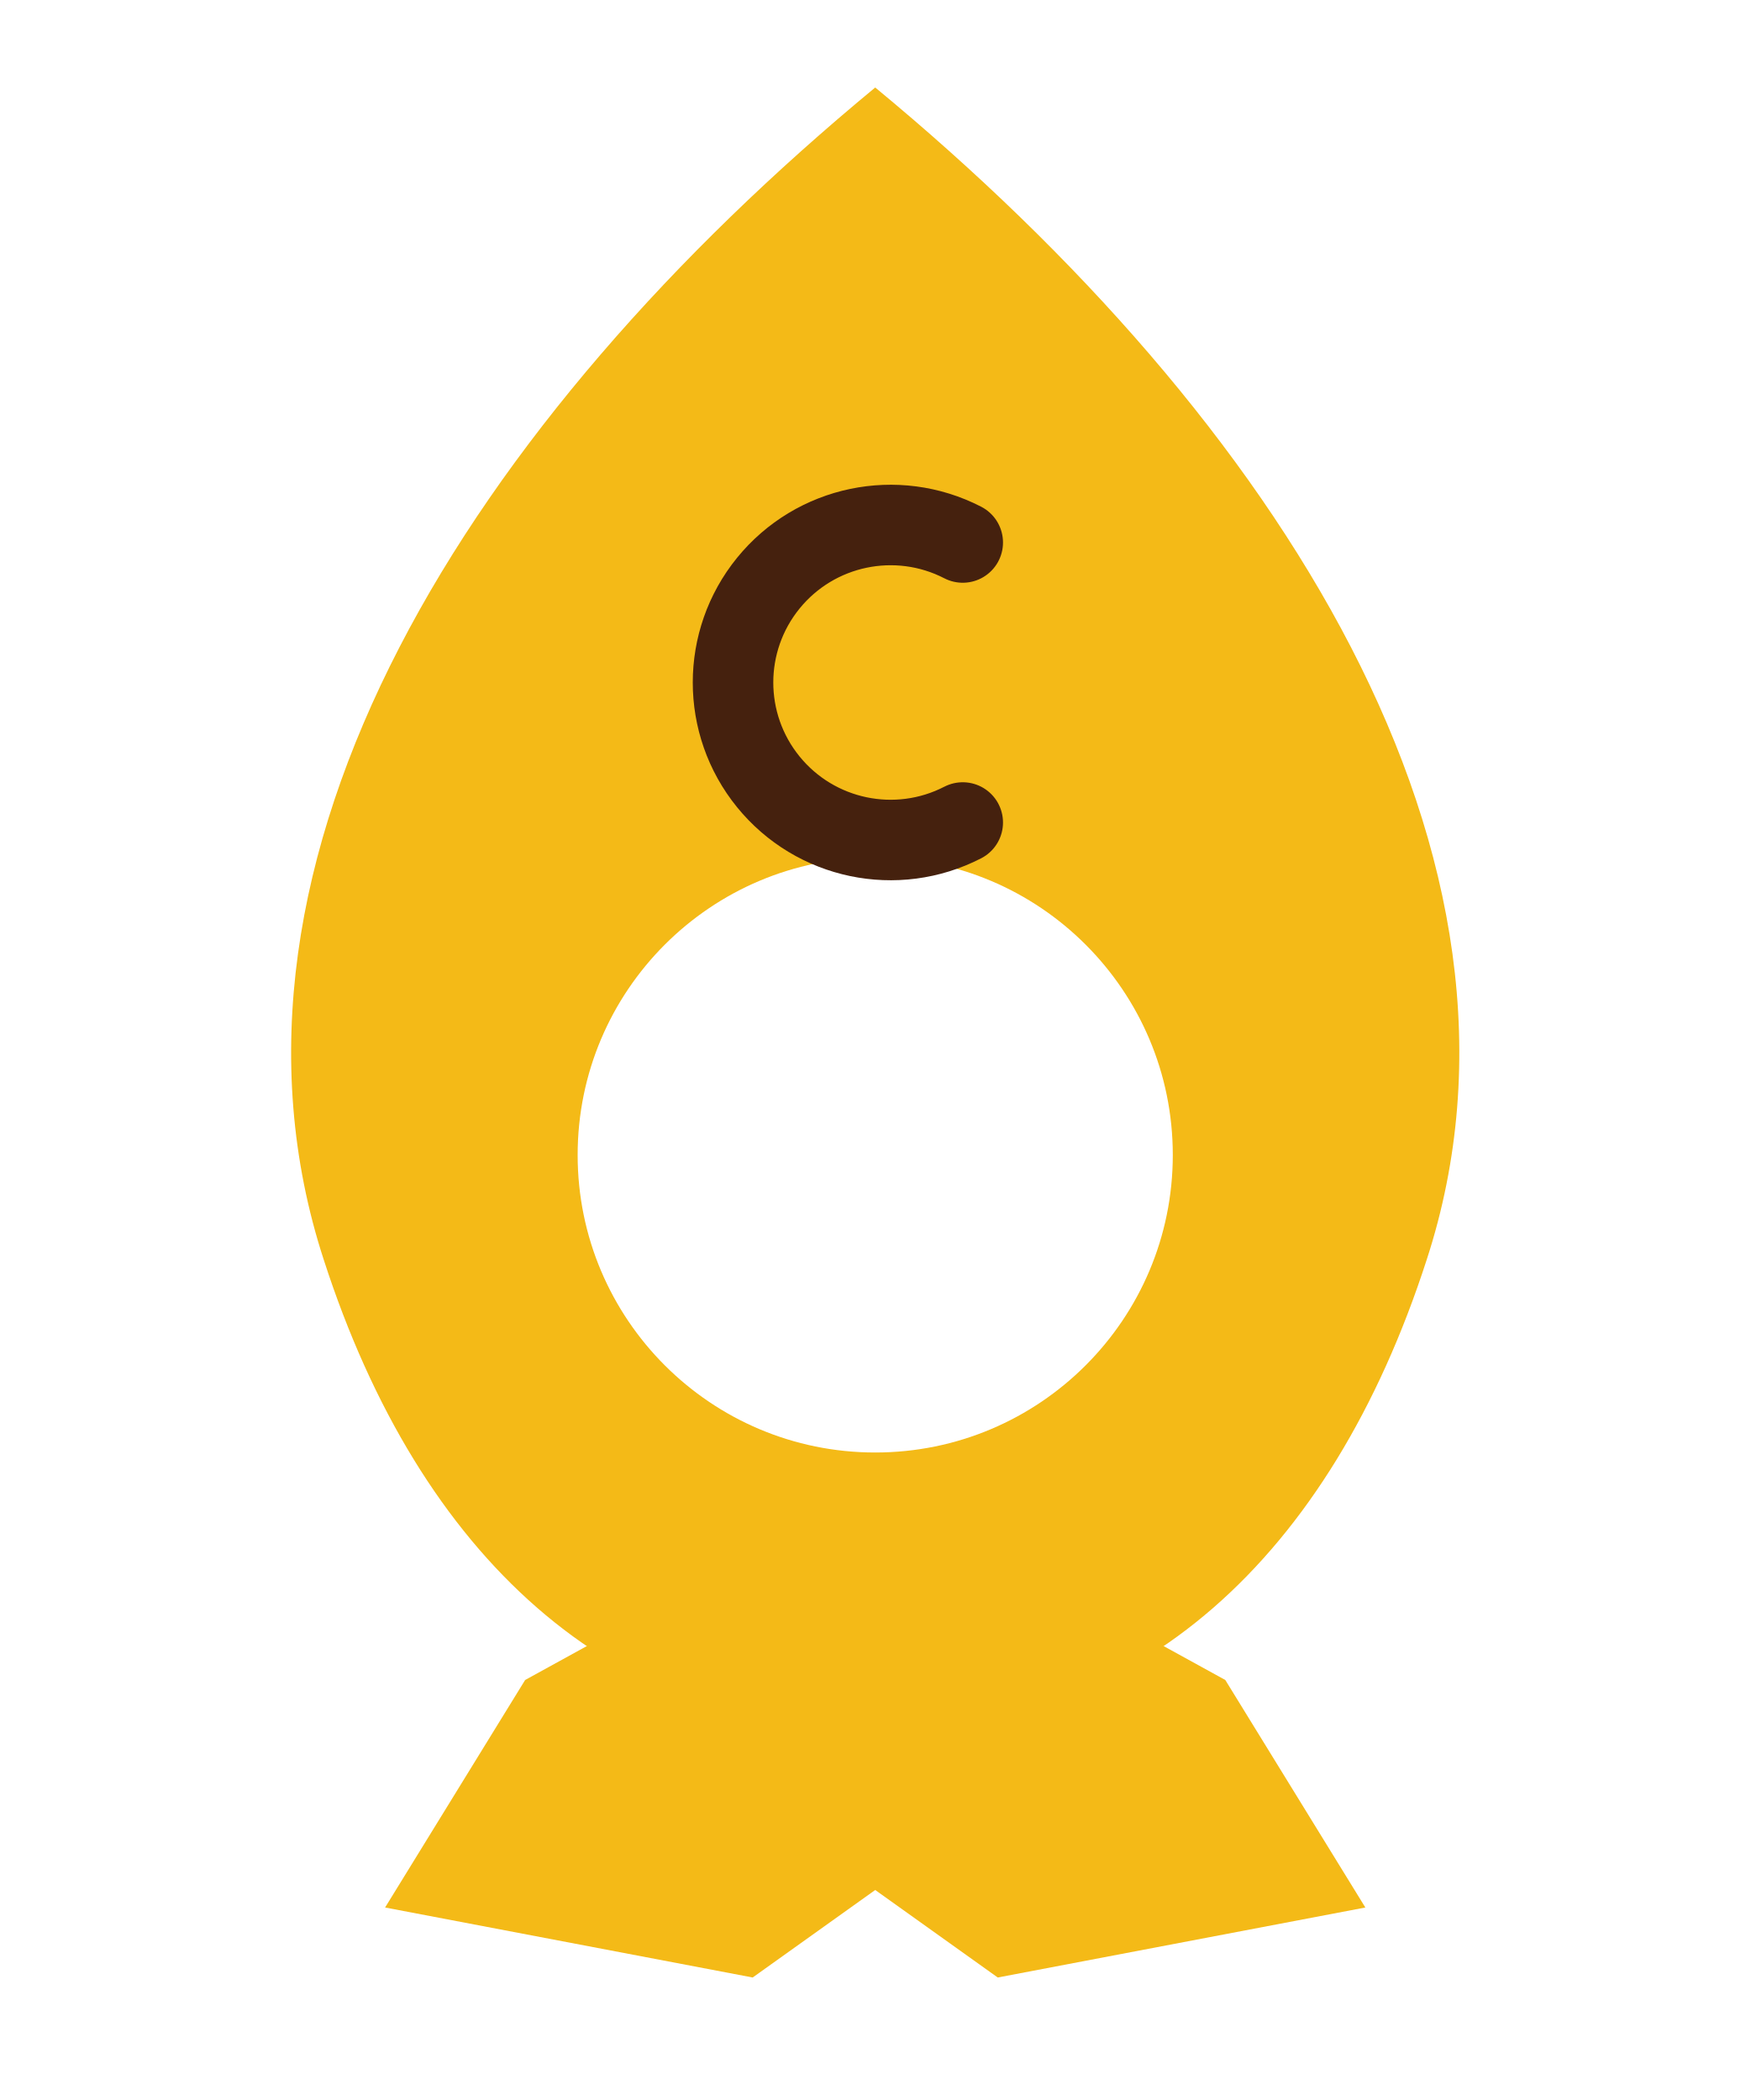
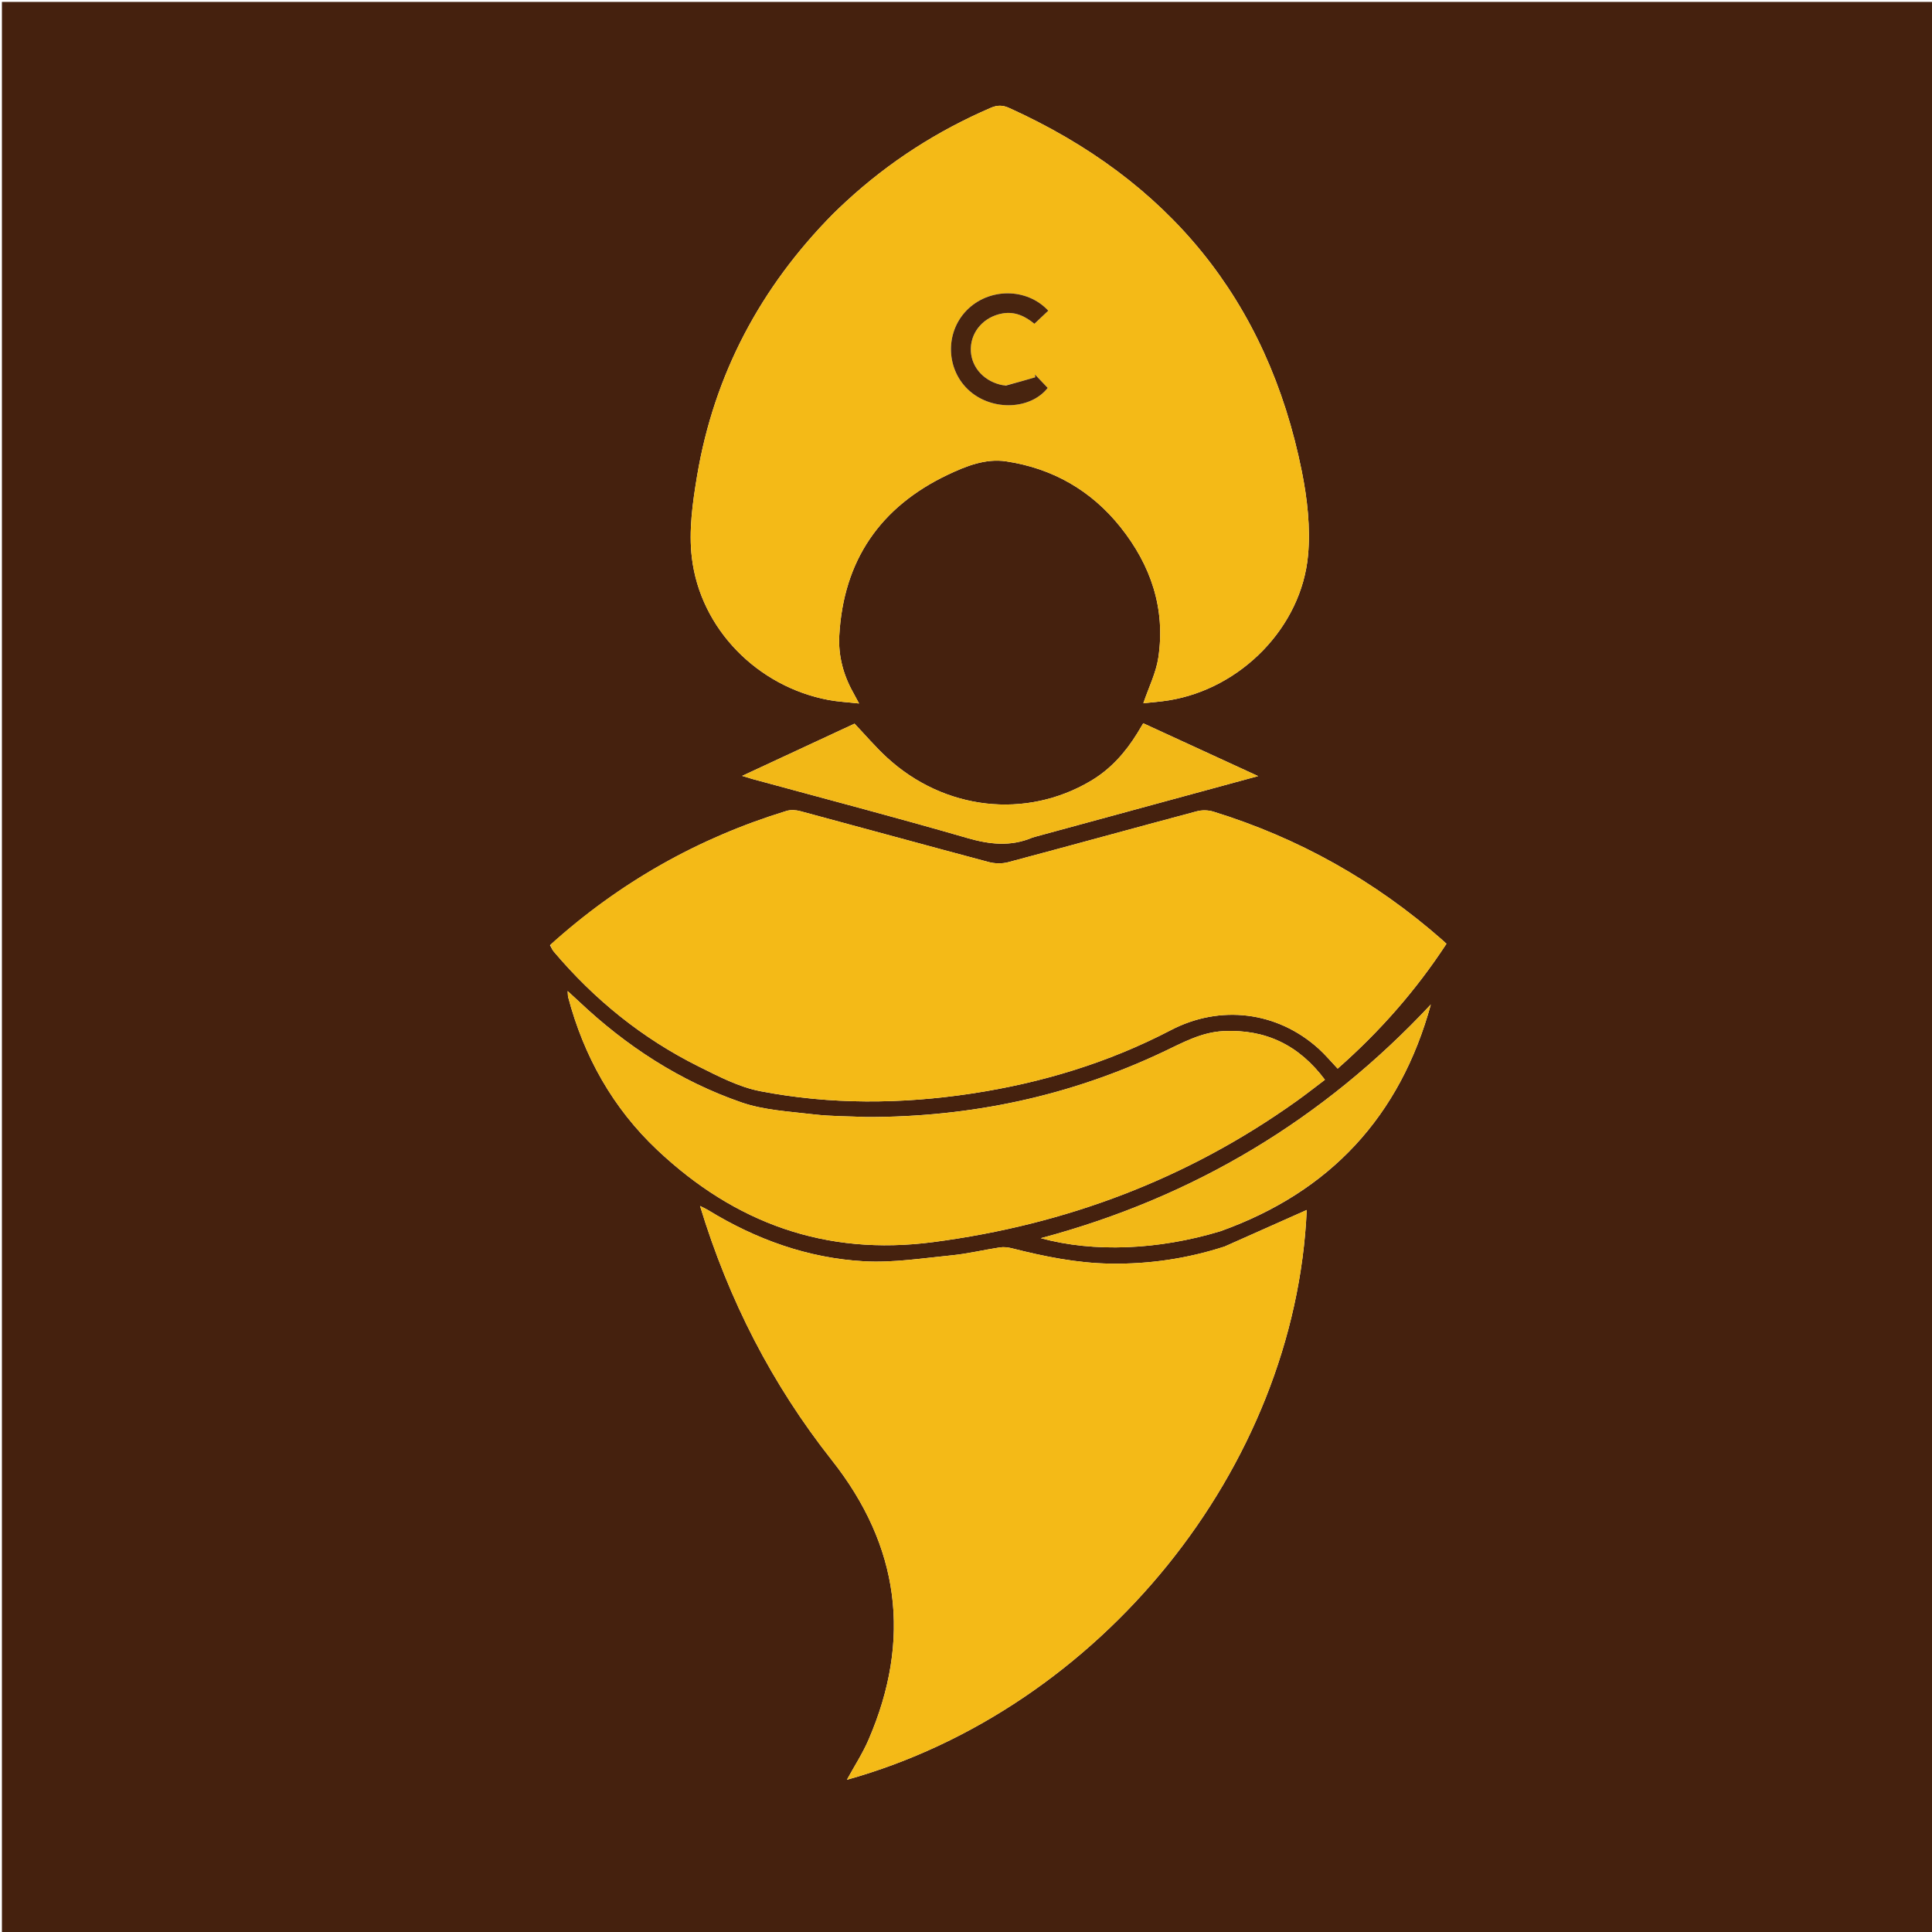
- <svg xmlns="http://www.w3.org/2000/svg" viewBox="0 0 100 120" fill="none" role="img" aria-label="CyberSkill">
-   <path fill="#F4BA17" fill-rule="evenodd" d="M50 5 C 27 24 11 49 18.5 72 C 24 89 35 99 50 99 C 65 99 76 89 81.5 72 C 89 49 73 24 50 5 Z        M50 66 m -17 0 a 17 17 0 1 0 34 0 a 17 17 0 1 0 -34 0 Z" />
-   <path d="M55 31 a 9 9 0 1 0 0 16" fill="none" stroke="#45210E" stroke-width="4.6" stroke-linecap="round" />
-   <path fill="#F4BA17" d="M30 96 L50 85 L70 96 L78 109 L57 113 L50 108 L43 113 L22 109 Z" />
+ <svg xmlns="http://www.w3.org/2000/svg" version="1.1" id="Layer_1" x="0px" y="0px" width="100%" viewBox="0 0 1007 1007" enable-background="new 0 0 1007 1007" xml:space="preserve">
+   <path fill="#45210E" opacity="1" stroke="none" d=" M560,1008   C373.333,1008 187.167,1008 1,1008   C1,672.333 1,336.667 1,1   C336.667,1 672.333,1 1008,1   C1008,336.667 1008,672.333 1008,1008   C858.833,1008 709.667,1008 560,1008  M440.744,105.242   C438.573,107.31 436.345,109.321 434.238,111.452   C396.51,149.624 372.276,194.939 363.356,247.94   C360.996,261.962 358.947,276.673 360.603,290.61   C365.03,327.865 394.91,357.906 431.835,364.831   C436.723,365.748 441.737,365.993 447.764,366.67   C446.254,363.858 445.508,362.41 444.71,360.991   C439.518,351.761 436.885,341.741 437.455,331.278   C439.59,292.12 458.815,264.154 494.094,247.402   C503.545,242.915 513.743,238.864 524.374,240.456   C548.543,244.076 568.703,255.555 584.001,274.713   C599.848,294.559 607.551,317.209 603.764,342.677   C602.575,350.677 598.728,358.282 595.936,366.544   C600.137,366.075 604.741,365.759 609.276,365.022   C646.763,358.929 678.394,326.947 681.791,289.351   C683.087,275.012 681.404,259.973 678.55,245.761   C660.578,156.263 608.759,93.667 525.889,56.229   C522.563,54.727 519.736,54.77 516.42,56.2   C488.641,68.187 463.511,84.231 440.744,105.242  M286.677,492.678   C287.33,493.794 287.836,495.033 288.658,496.006   C309.77,521 334.756,541.223 364.046,555.811   C374.407,560.972 385.115,566.593 396.292,568.75   C432.863,575.805 469.792,575.544 506.609,569.951   C542.883,564.44 577.637,553.955 610.255,536.939   C635.98,523.518 665.744,527.108 687.313,546.612   C690.824,549.787 693.879,553.466 697.215,556.985   C719.174,537.685 738.051,516.184 753.92,491.917   C752.88,490.958 752.287,490.387 751.67,489.845   C716.653,459.096 676.902,436.766 632.378,423.023   C629.714,422.201 626.424,422.162 623.726,422.883   C590.944,431.64 558.238,440.68 525.449,449.405   C522.301,450.243 518.535,450.164 515.372,449.322   C482.598,440.594 449.898,431.587 417.141,422.791   C414.867,422.181 412.115,422.007 409.909,422.684   C363.871,436.812 322.877,459.923 286.677,492.678  M638.194,649.759   C618.87,656.015 599.041,658.949 578.744,658.635   C561.321,658.367 544.38,654.933 527.566,650.671   C525.522,650.153 523.254,649.86 521.197,650.17   C512.81,651.433 504.514,653.468 496.094,654.298   C480.882,655.799 465.516,658.255 450.376,657.41   C421.185,655.781 394.125,646.063 369.145,630.772   C368.008,630.076 366.771,629.544 364.88,628.578   C379.822,677.662 402.386,721.588 433.602,761.124   C468.862,805.781 475.314,854.489 452.708,906.779   C449.581,914.013 445.212,920.709 441.424,927.657   C573.222,890.898 675.187,765.328 681.093,630.672   C667.339,636.799 653.132,643.127 638.194,649.759  M451.496,582.221   C442.351,581.799 433.143,581.909 424.076,580.828   C411.4,579.317 398.218,578.681 386.332,574.558   C354.337,563.46 326.346,545.237 301.71,521.949   C300.02,520.352 298.292,518.797 295.874,516.571   C296.026,518.457 295.98,519.135 296.145,519.757   C304.31,550.579 319.447,577.592 342.608,599.413   C382.986,637.454 430.264,654.772 486.435,647.405   C555.692,638.323 618.847,614.521 675.7,573.985   C680.676,570.438 685.477,566.646 690.582,562.8   C677.024,544.661 659.575,536.326 637.563,537.45   C626.044,538.039 616.34,543.515 606.234,548.289   C557.596,571.262 506.255,582.294 451.496,582.221  M539.676,436.107   C577.955,425.69 616.234,415.274 655.757,404.518   C635.089,395.016 615.544,386.03 595.877,376.988   C594.662,379.022 593.75,380.591 592.797,382.136   C586.595,392.198 578.925,400.845 568.666,406.952   C534.792,427.118 492.288,422.384 462.338,394.876   C456.382,389.406 451.112,383.188 445.401,377.183   C426.206,386.106 406.959,395.053 386.825,404.412   C389.269,405.156 390.646,405.614 392.044,405.996   C429.427,416.188 466.921,425.997 504.132,436.779   C515.782,440.154 526.683,441.361 537.944,436.637   C538.251,436.508 538.57,436.409 539.676,436.107  M636.169,641.72   C693.204,621.318 729.752,581.966 745.786,523.547   C689.811,583.442 622.343,624.065 542.504,645.373   C570.122,652.872 603.639,651.544 636.169,641.72  z" />
+   <path fill="#F4BA17" opacity="1" stroke="none" d=" M441.016,105.015   C463.511,84.231 488.641,68.187 516.42,56.2   C519.736,54.77 522.563,54.727 525.889,56.229   C608.759,93.667 660.578,156.263 678.55,245.761   C681.404,259.973 683.087,275.012 681.791,289.351   C678.394,326.947 646.763,358.929 609.276,365.022   C604.741,365.759 600.137,366.075 595.936,366.544   C598.728,358.282 602.575,350.677 603.764,342.677   C607.551,317.209 599.848,294.559 584.001,274.713   C568.703,255.555 548.543,244.076 524.374,240.456   C513.743,238.864 503.545,242.915 494.094,247.402   C458.815,264.154 439.59,292.12 437.455,331.278   C436.885,341.741 439.518,351.761 444.71,360.991   C445.508,362.41 446.254,363.858 447.764,366.67   C441.737,365.993 436.723,365.748 431.835,364.831   C394.91,357.906 365.03,327.865 360.603,290.61   C358.947,276.673 360.996,261.962 363.356,247.94   C372.276,194.939 396.51,149.624 434.238,111.452   C436.345,109.321 438.573,107.31 441.016,105.015  M523.796,200.964   C522.979,200.806 522.153,200.685 521.347,200.484   C511.965,198.15 505.74,190.44 506.015,181.512   C506.292,172.545 512.964,165.114 522.41,163.391   C528.999,162.189 534.425,164.853 539.153,168.767   C541.656,166.404 544.03,164.164 546.391,161.935   C535.208,149.869 515.326,149.927 503.765,161.837   C492.335,173.611 493.101,193.056 505.417,203.82   C517.457,214.343 537.193,213.509 546.094,202.189   C543.863,199.843 541.645,197.509 539.427,195.176   C539.478,195.664 539.529,196.153 539.579,196.642   C534.599,198.09 529.618,199.538 523.796,200.964  z" />
+   <path fill="#F4BA17" opacity="1" stroke="none" d=" M286.858,492.403   C322.877,459.923 363.871,436.812 409.909,422.684   C412.115,422.007 414.867,422.181 417.141,422.791   C449.898,431.587 482.598,440.594 515.372,449.322   C518.535,450.164 522.301,450.243 525.449,449.405   C558.238,440.68 590.944,431.64 623.726,422.883   C626.424,422.162 629.714,422.201 632.378,423.023   C676.902,436.766 716.653,459.096 751.67,489.845   C752.287,490.387 752.88,490.958 753.92,491.917   C738.051,516.184 719.174,537.685 697.215,556.985   C693.879,553.466 690.824,549.787 687.313,546.612   C665.744,527.108 635.98,523.518 610.255,536.939   C577.637,553.955 542.883,564.44 506.609,569.951   C469.792,575.544 432.863,575.805 396.292,568.75   C385.115,566.593 374.407,560.972 364.046,555.811   C334.756,541.223 309.77,521 288.658,496.006   C287.836,495.033 287.33,493.794 286.858,492.403  z" />
+   <path fill="#F4BA17" opacity="1" stroke="none" d=" M638.559,649.607   C653.132,643.127 667.339,636.799 681.093,630.672   C675.187,765.328 573.222,890.898 441.421,927.656   C445.212,920.709 449.581,914.013 452.708,906.779   C475.314,854.489 468.862,805.781 433.602,761.124   C402.386,721.588 379.822,677.662 364.88,628.578   C366.771,629.544 368.008,630.076 369.145,630.772   C394.125,646.063 421.185,655.781 450.376,657.41   C465.516,658.255 480.882,655.799 496.094,654.298   C504.514,653.468 512.81,651.433 521.197,650.17   C523.254,649.86 525.522,650.153 527.566,650.671   C544.38,654.933 561.321,658.367 578.744,658.635   C599.041,658.949 618.87,656.015 638.559,649.607  z" />
+   <path fill="#F3B917" opacity="1" stroke="none" d=" M451.997,582.225   C506.255,582.294 557.596,571.262 606.234,548.289   C616.34,543.515 626.044,538.039 637.563,537.45   C659.575,536.326 677.024,544.661 690.582,562.8   C685.477,566.646 680.676,570.438 675.7,573.985   C618.847,614.521 555.692,638.323 486.435,647.405   C430.264,654.772 382.986,637.454 342.608,599.413   C319.447,577.592 304.31,550.579 296.145,519.757   C295.98,519.135 296.026,518.457 295.874,516.571   C298.292,518.797 300.02,520.352 301.71,521.949   C326.346,545.237 354.337,563.46 386.332,574.558   C398.218,578.681 411.4,579.317 424.076,580.828   C433.143,581.909 442.351,581.799 451.997,582.225  z" />
+   <path fill="#F2B817" opacity="1" stroke="none" d=" M539.28,436.202   C538.57,436.409 538.251,436.508 537.944,436.637   C526.683,441.361 515.782,440.154 504.132,436.779   C466.921,425.997 429.427,416.188 392.044,405.996   C390.646,405.614 389.269,405.156 386.825,404.412   C406.959,395.053 426.206,386.106 445.401,377.183   C451.112,383.188 456.382,389.406 462.338,394.876   C492.288,422.384 534.792,427.118 568.666,406.952   C578.925,400.845 586.595,392.198 592.797,382.136   C593.75,380.591 594.662,379.022 595.877,376.988   C615.544,386.03 635.089,395.016 655.757,404.518   C616.234,415.274 577.955,425.69 539.28,436.202  z" />
+   <path fill="#F2B817" opacity="1" stroke="none" d=" M635.79,641.836   C603.639,651.544 570.122,652.872 542.504,645.373   C622.343,624.065 689.811,583.442 745.786,523.547   C729.752,581.966 693.204,621.318 635.79,641.836  z" />
+   <path fill="#48240F" opacity="1" stroke="none" d=" M524.217,200.975   C529.618,199.538 534.599,198.09 539.579,196.642   C539.529,196.153 539.478,195.664 539.427,195.176   C541.645,197.509 543.863,199.843 546.094,202.189   C537.193,213.509 517.457,214.343 505.417,203.82   C493.101,193.056 492.335,173.611 503.765,161.837   C515.326,149.927 535.208,149.869 546.391,161.935   C544.03,164.164 541.656,166.404 539.153,168.767   C534.425,164.853 528.999,162.189 522.41,163.391   C512.964,165.114 506.292,172.545 506.015,181.512   C505.74,190.44 511.965,198.15 521.347,200.484   C522.153,200.685 522.979,200.806 524.217,200.975  z" />
</svg>
